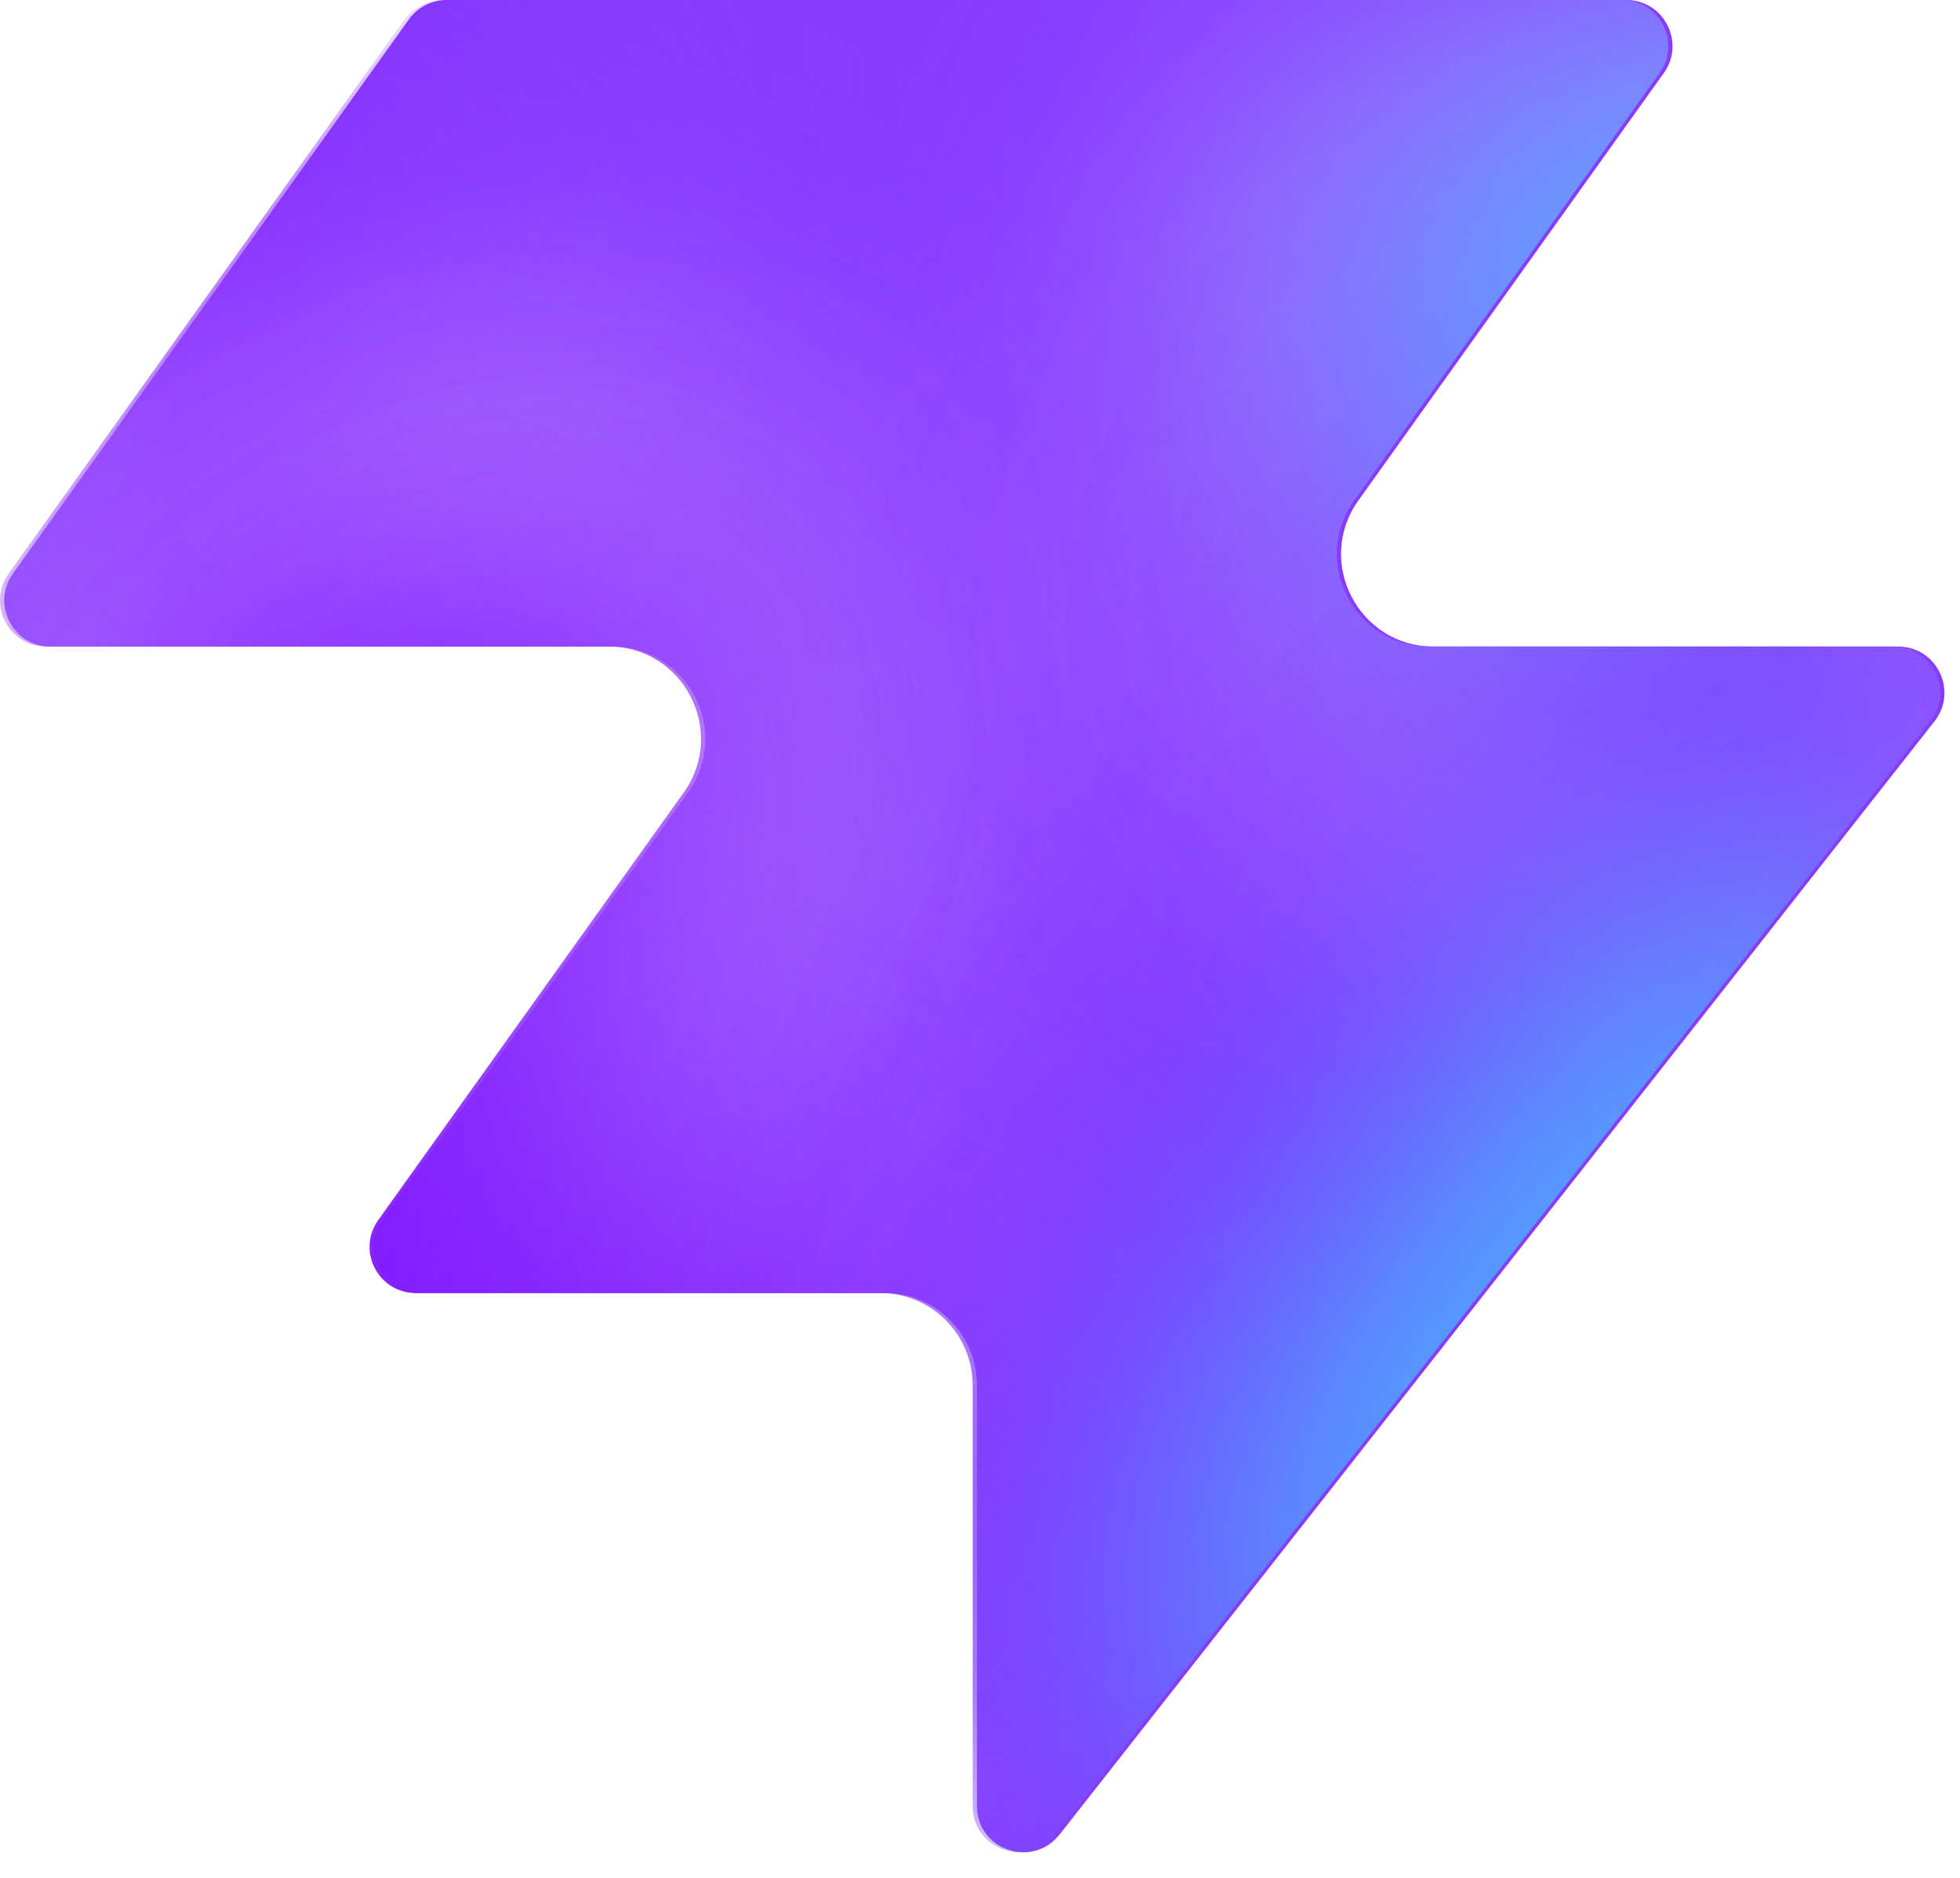
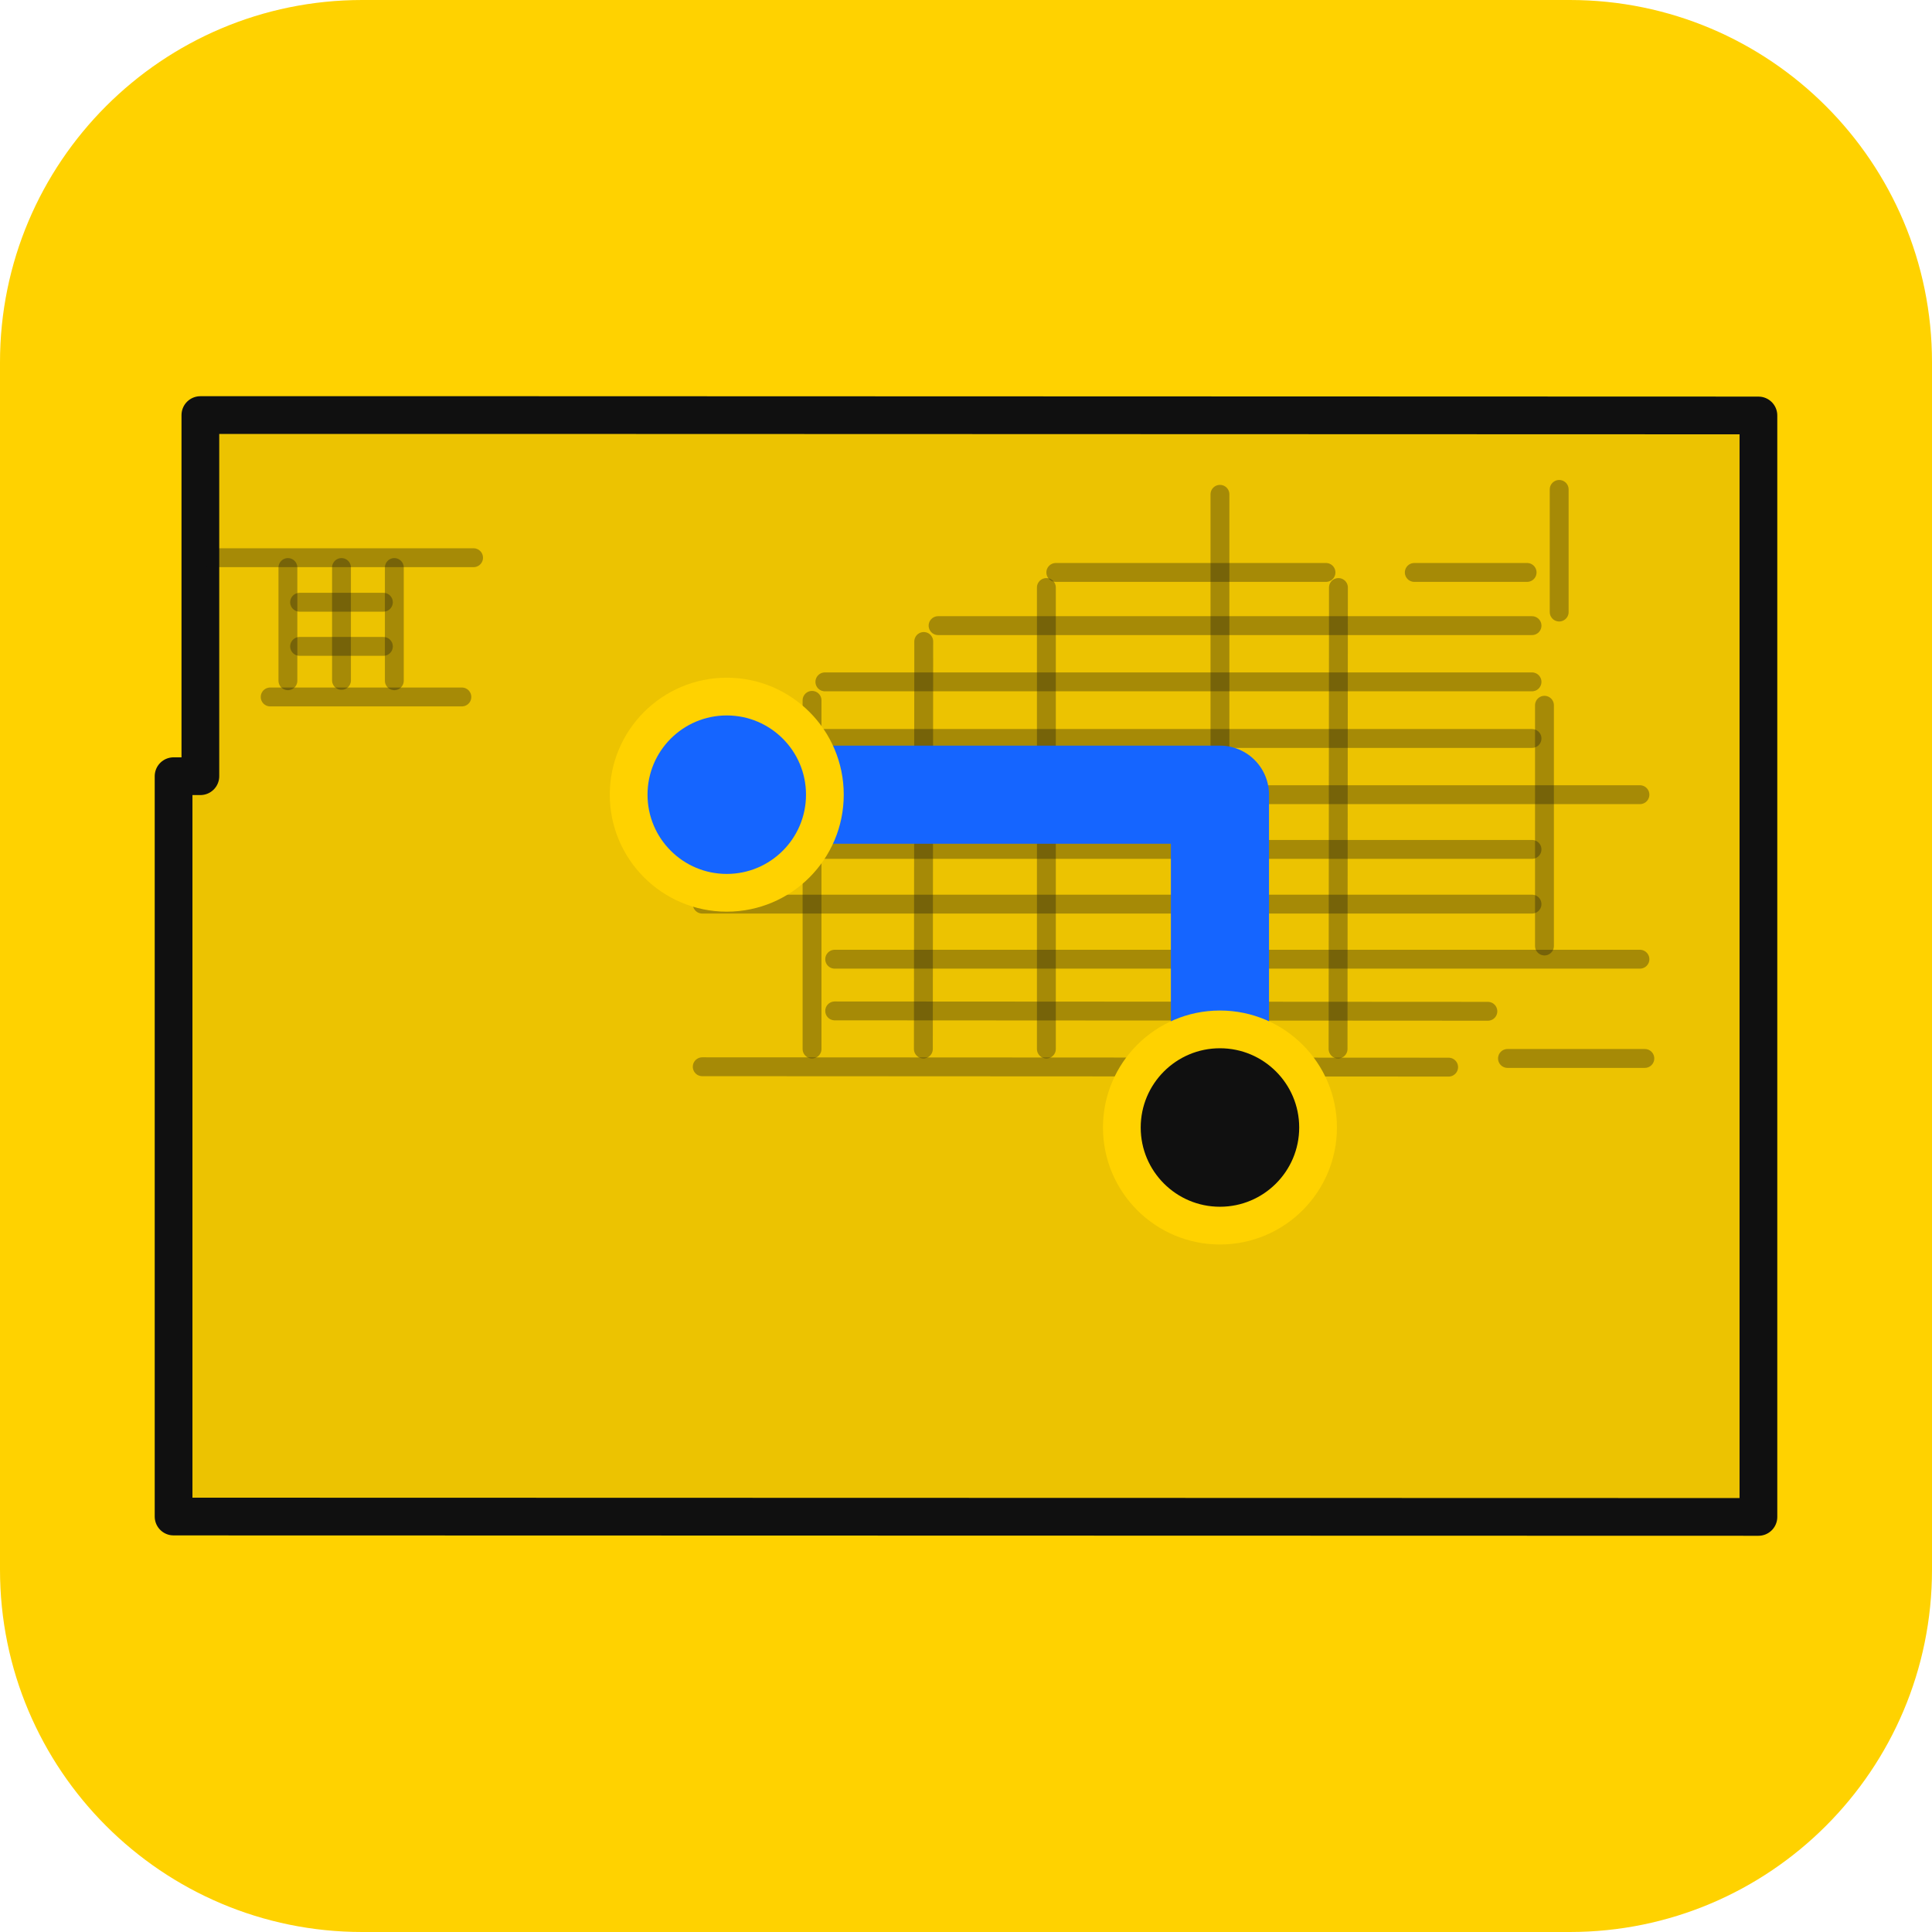
- <svg xmlns="http://www.w3.org/2000/svg" width="48" height="46" fill="none" viewBox="0 0 48 46">
-   <path fill="#863bff" d="M25.946 44.938c-.664.845-2.021.375-2.021-.698V33.937a2.26 2.26 0 0 0-2.262-2.262H10.287c-.92 0-1.456-1.04-.92-1.788l7.48-10.471c1.07-1.497 0-3.578-1.842-3.578H1.237c-.92 0-1.456-1.04-.92-1.788L10.013.474c.214-.297.556-.474.92-.474h28.894c.92 0 1.456 1.04.92 1.788l-7.48 10.471c-1.07 1.498 0 3.579 1.842 3.579h11.377c.943 0 1.473 1.088.89 1.83L25.947 44.94z" style="fill:#863bff;fill:color(display-p3 .525 .23 1);fill-opacity:1" />
-   <mask id="a" width="48" height="46" x="0" y="0" maskUnits="userSpaceOnUse" style="mask-type:alpha">
-     <path fill="#000" d="M25.842 44.938c-.664.844-2.021.375-2.021-.698V33.937a2.26 2.26 0 0 0-2.262-2.262H10.183c-.92 0-1.456-1.04-.92-1.788l7.48-10.471c1.07-1.498 0-3.579-1.842-3.579H1.133c-.92 0-1.456-1.04-.92-1.787L9.91.473c.214-.297.556-.474.92-.474h28.894c.92 0 1.456 1.04.92 1.788l-7.48 10.471c-1.07 1.498 0 3.578 1.842 3.578h11.377c.943 0 1.473 1.088.89 1.832L25.843 44.94z" style="fill:#000;fill-opacity:1" />
-   </mask>
-   <g mask="url(#a)">
-     <g filter="url(#b)">
-       <ellipse cx="5.508" cy="14.704" fill="#ede6ff" rx="5.508" ry="14.704" style="fill:#ede6ff;fill:color(display-p3 .927 .903 1);fill-opacity:1" transform="matrix(.00324 1 1 -.00324 -4.47 31.516)" />
-     </g>
-     <g filter="url(#c)">
-       <ellipse cx="10.399" cy="29.851" fill="#ede6ff" rx="10.399" ry="29.851" style="fill:#ede6ff;fill:color(display-p3 .927 .903 1);fill-opacity:1" transform="matrix(.00324 1 1 -.00324 -39.328 7.883)" />
-     </g>
-     <g filter="url(#d)">
-       <ellipse cx="5.508" cy="30.487" fill="#7e14ff" rx="5.508" ry="30.487" style="fill:#7e14ff;fill:color(display-p3 .492 .077 1);fill-opacity:1" transform="rotate(89.814 -25.913 -14.639)scale(1 -1)" />
-     </g>
-     <g filter="url(#e)">
-       <ellipse cx="5.508" cy="30.599" fill="#7e14ff" rx="5.508" ry="30.599" style="fill:#7e14ff;fill:color(display-p3 .492 .077 1);fill-opacity:1" transform="rotate(89.814 -32.644 -3.334)scale(1 -1)" />
-     </g>
-     <g filter="url(#f)">
-       <ellipse cx="5.508" cy="30.599" fill="#7e14ff" rx="5.508" ry="30.599" style="fill:#7e14ff;fill:color(display-p3 .492 .077 1);fill-opacity:1" transform="matrix(.00324 1 1 -.00324 -34.34 30.47)" />
-     </g>
-     <g filter="url(#g)">
-       <ellipse cx="14.072" cy="22.078" fill="#ede6ff" rx="14.072" ry="22.078" style="fill:#ede6ff;fill:color(display-p3 .927 .903 1);fill-opacity:1" transform="rotate(93.35 24.506 48.493)scale(-1 1)" />
-     </g>
-     <g filter="url(#h)">
-       <ellipse cx="3.47" cy="21.501" fill="#7e14ff" rx="3.47" ry="21.501" style="fill:#7e14ff;fill:color(display-p3 .492 .077 1);fill-opacity:1" transform="rotate(89.009 28.708 47.59)scale(-1 1)" />
-     </g>
-     <g filter="url(#i)">
-       <ellipse cx="3.47" cy="21.501" fill="#7e14ff" rx="3.47" ry="21.501" style="fill:#7e14ff;fill:color(display-p3 .492 .077 1);fill-opacity:1" transform="rotate(89.009 28.708 47.59)scale(-1 1)" />
-     </g>
-     <g filter="url(#j)">
-       <ellipse cx=".387" cy="8.972" fill="#7e14ff" rx="4.407" ry="29.108" style="fill:#7e14ff;fill:color(display-p3 .492 .077 1);fill-opacity:1" transform="rotate(39.51 .387 8.972)" />
-     </g>
-     <g filter="url(#k)">
-       <ellipse cx="47.523" cy="-6.092" fill="#7e14ff" rx="4.407" ry="29.108" style="fill:#7e14ff;fill:color(display-p3 .492 .077 1);fill-opacity:1" transform="rotate(37.892 47.523 -6.092)" />
-     </g>
-     <g filter="url(#l)">
-       <ellipse cx="41.412" cy="6.333" fill="#47bfff" rx="5.971" ry="9.665" style="fill:#47bfff;fill:color(display-p3 .28 .748 1);fill-opacity:1" transform="rotate(37.892 41.412 6.333)" />
-     </g>
-     <g filter="url(#m)">
-       <ellipse cx="-1.879" cy="38.332" fill="#7e14ff" rx="4.407" ry="29.108" style="fill:#7e14ff;fill:color(display-p3 .492 .077 1);fill-opacity:1" transform="rotate(37.892 -1.88 38.332)" />
-     </g>
-     <g filter="url(#n)">
-       <ellipse cx="-1.879" cy="38.332" fill="#7e14ff" rx="4.407" ry="29.108" style="fill:#7e14ff;fill:color(display-p3 .492 .077 1);fill-opacity:1" transform="rotate(37.892 -1.88 38.332)" />
-     </g>
-     <g filter="url(#o)">
-       <ellipse cx="35.651" cy="29.907" fill="#7e14ff" rx="4.407" ry="29.108" style="fill:#7e14ff;fill:color(display-p3 .492 .077 1);fill-opacity:1" transform="rotate(37.892 35.651 29.907)" />
-     </g>
-     <g filter="url(#p)">
-       <ellipse cx="38.418" cy="32.4" fill="#47bfff" rx="5.971" ry="15.297" style="fill:#47bfff;fill:color(display-p3 .28 .748 1);fill-opacity:1" transform="rotate(37.892 38.418 32.4)" />
-     </g>
+ <svg xmlns="http://www.w3.org/2000/svg" viewBox="0 0 512 512" width="512" height="512">
+   <rect width="512" height="512" rx="96" fill="#FFD200" />
+   <path d="M139.7 110.0L466.0 110.1L466.0 402.0L46.0 401.9L46.0 206.9L46.0 205.7L53.1 205.7L53.1 199.4L53.1 162.6L53.1 110.0L139.7 110.0Z" fill="#101010" fill-opacity="0.08" stroke="#101010" stroke-width="10" stroke-linejoin="round" />
+   <g fill="none" stroke="#101010" stroke-opacity="0.32" stroke-width="5" stroke-linecap="round">
+     <path d="M435.9 280.5L399.5 280.5" />
+     <path d="M434.6 254.2L221.2 254.2" />
+     <path d="M434.6 210.6L192.6 210.6" />
+     <path d="M406.0 239.6L186.1 239.6" />
+     <path d="M406.0 225.1L192.6 225.1" />
+     <path d="M406.0 195.7L200.4 195.7" />
+     <path d="M406.0 180.7L218.6 180.7" />
+     <path d="M406.0 165.8L248.6 165.8" />
+     <path d="M404.7 151.7L374.8 151.7" />
+     <path d="M351.4 151.7L279.8 151.7" />
+     <path d="M394.3 268.0L221.2 267.9" />
+     <path d="M383.9 282.8L186.1 282.7" />
+     <path d="M122.4 184.7L71.6 184.7" />
+     <path d="M101.6 171.3L79.4 171.3" />
+     <path d="M101.6 159.6L79.4 159.6" />
+     <path d="M125.5 147.8L56.1 147.8" />
+     <path d="M323.3 298.8L323.3 131.0" />
+     <path d="M354.6 278.0L354.7 155.7" />
+     <path d="M277.3 278.0L277.3 155.7" />
+     <path d="M244.7 278.0L244.8 170.0" />
+     <path d="M215.2 278.0L215.2 185.6" />
+     <path d="M409.3 250.7L409.3 186.9" />
+     <path d="M190.2 235.0L190.2 199.9" />
+     <path d="M104.5 180.4L104.5 150.4" />
+     <path d="M90.5 180.3L90.5 150.4" />
+     <path d="M76.3 180.4L76.3 150.4" />
+     <path d="M413.2 162.2L413.2 129.7" />
  </g>
-   <defs>
-     <filter id="b" width="60.045" height="41.654" x="-19.77" y="16.149" color-interpolation-filters="sRGB" filterUnits="userSpaceOnUse">
-       <feFlood flood-opacity="0" result="BackgroundImageFix" />
-       <feBlend in="SourceGraphic" in2="BackgroundImageFix" result="shape" />
-       <feGaussianBlur result="effect1_foregroundBlur_2002_17158" stdDeviation="7.659" />
-     </filter>
-     <filter id="c" width="90.34" height="51.437" x="-54.613" y="-7.533" color-interpolation-filters="sRGB" filterUnits="userSpaceOnUse">
-       <feFlood flood-opacity="0" result="BackgroundImageFix" />
-       <feBlend in="SourceGraphic" in2="BackgroundImageFix" result="shape" />
-       <feGaussianBlur result="effect1_foregroundBlur_2002_17158" stdDeviation="7.659" />
-     </filter>
-     <filter id="d" width="79.355" height="29.4" x="-49.64" y="2.03" color-interpolation-filters="sRGB" filterUnits="userSpaceOnUse">
-       <feFlood flood-opacity="0" result="BackgroundImageFix" />
-       <feBlend in="SourceGraphic" in2="BackgroundImageFix" result="shape" />
-       <feGaussianBlur result="effect1_foregroundBlur_2002_17158" stdDeviation="4.596" />
-     </filter>
-     <filter id="e" width="79.579" height="29.4" x="-45.045" y="20.029" color-interpolation-filters="sRGB" filterUnits="userSpaceOnUse">
-       <feFlood flood-opacity="0" result="BackgroundImageFix" />
-       <feBlend in="SourceGraphic" in2="BackgroundImageFix" result="shape" />
-       <feGaussianBlur result="effect1_foregroundBlur_2002_17158" stdDeviation="4.596" />
-     </filter>
-     <filter id="f" width="79.579" height="29.4" x="-43.513" y="21.178" color-interpolation-filters="sRGB" filterUnits="userSpaceOnUse">
-       <feFlood flood-opacity="0" result="BackgroundImageFix" />
-       <feBlend in="SourceGraphic" in2="BackgroundImageFix" result="shape" />
-       <feGaussianBlur result="effect1_foregroundBlur_2002_17158" stdDeviation="4.596" />
-     </filter>
-     <filter id="g" width="74.749" height="58.852" x="15.756" y="-17.901" color-interpolation-filters="sRGB" filterUnits="userSpaceOnUse">
-       <feFlood flood-opacity="0" result="BackgroundImageFix" />
-       <feBlend in="SourceGraphic" in2="BackgroundImageFix" result="shape" />
-       <feGaussianBlur result="effect1_foregroundBlur_2002_17158" stdDeviation="7.659" />
-     </filter>
-     <filter id="h" width="61.377" height="25.362" x="23.548" y="2.284" color-interpolation-filters="sRGB" filterUnits="userSpaceOnUse">
-       <feFlood flood-opacity="0" result="BackgroundImageFix" />
-       <feBlend in="SourceGraphic" in2="BackgroundImageFix" result="shape" />
-       <feGaussianBlur result="effect1_foregroundBlur_2002_17158" stdDeviation="4.596" />
-     </filter>
-     <filter id="i" width="61.377" height="25.362" x="23.548" y="2.284" color-interpolation-filters="sRGB" filterUnits="userSpaceOnUse">
-       <feFlood flood-opacity="0" result="BackgroundImageFix" />
-       <feBlend in="SourceGraphic" in2="BackgroundImageFix" result="shape" />
-       <feGaussianBlur result="effect1_foregroundBlur_2002_17158" stdDeviation="4.596" />
-     </filter>
-     <filter id="j" width="56.045" height="63.649" x="-27.636" y="-22.853" color-interpolation-filters="sRGB" filterUnits="userSpaceOnUse">
-       <feFlood flood-opacity="0" result="BackgroundImageFix" />
-       <feBlend in="SourceGraphic" in2="BackgroundImageFix" result="shape" />
-       <feGaussianBlur result="effect1_foregroundBlur_2002_17158" stdDeviation="4.596" />
-     </filter>
-     <filter id="k" width="54.814" height="64.646" x="20.116" y="-38.415" color-interpolation-filters="sRGB" filterUnits="userSpaceOnUse">
-       <feFlood flood-opacity="0" result="BackgroundImageFix" />
-       <feBlend in="SourceGraphic" in2="BackgroundImageFix" result="shape" />
-       <feGaussianBlur result="effect1_foregroundBlur_2002_17158" stdDeviation="4.596" />
-     </filter>
-     <filter id="l" width="33.541" height="35.313" x="24.641" y="-11.323" color-interpolation-filters="sRGB" filterUnits="userSpaceOnUse">
-       <feFlood flood-opacity="0" result="BackgroundImageFix" />
-       <feBlend in="SourceGraphic" in2="BackgroundImageFix" result="shape" />
-       <feGaussianBlur result="effect1_foregroundBlur_2002_17158" stdDeviation="4.596" />
-     </filter>
-     <filter id="m" width="54.814" height="64.646" x="-29.286" y="6.009" color-interpolation-filters="sRGB" filterUnits="userSpaceOnUse">
-       <feFlood flood-opacity="0" result="BackgroundImageFix" />
-       <feBlend in="SourceGraphic" in2="BackgroundImageFix" result="shape" />
-       <feGaussianBlur result="effect1_foregroundBlur_2002_17158" stdDeviation="4.596" />
-     </filter>
-     <filter id="n" width="54.814" height="64.646" x="-29.286" y="6.009" color-interpolation-filters="sRGB" filterUnits="userSpaceOnUse">
-       <feFlood flood-opacity="0" result="BackgroundImageFix" />
-       <feBlend in="SourceGraphic" in2="BackgroundImageFix" result="shape" />
-       <feGaussianBlur result="effect1_foregroundBlur_2002_17158" stdDeviation="4.596" />
-     </filter>
-     <filter id="o" width="54.814" height="64.646" x="8.244" y="-2.416" color-interpolation-filters="sRGB" filterUnits="userSpaceOnUse">
-       <feFlood flood-opacity="0" result="BackgroundImageFix" />
-       <feBlend in="SourceGraphic" in2="BackgroundImageFix" result="shape" />
-       <feGaussianBlur result="effect1_foregroundBlur_2002_17158" stdDeviation="4.596" />
-     </filter>
-     <filter id="p" width="39.409" height="43.623" x="18.713" y="10.588" color-interpolation-filters="sRGB" filterUnits="userSpaceOnUse">
-       <feFlood flood-opacity="0" result="BackgroundImageFix" />
-       <feBlend in="SourceGraphic" in2="BackgroundImageFix" result="shape" />
-       <feGaussianBlur result="effect1_foregroundBlur_2002_17158" stdDeviation="4.596" />
-     </filter>
-   </defs>
+   <path d="M192.6 210.6L323.3 210.6L323.3 298.8" fill="none" stroke="#1565ff" stroke-width="26" stroke-linecap="round" stroke-linejoin="round" />
+   <circle cx="192.6" cy="210.6" r="26" fill="#1565ff" stroke="#FFD200" stroke-width="10" />
+   <circle cx="323.3" cy="298.8" r="26" fill="#101010" stroke="#FFD200" stroke-width="10" />
</svg>
